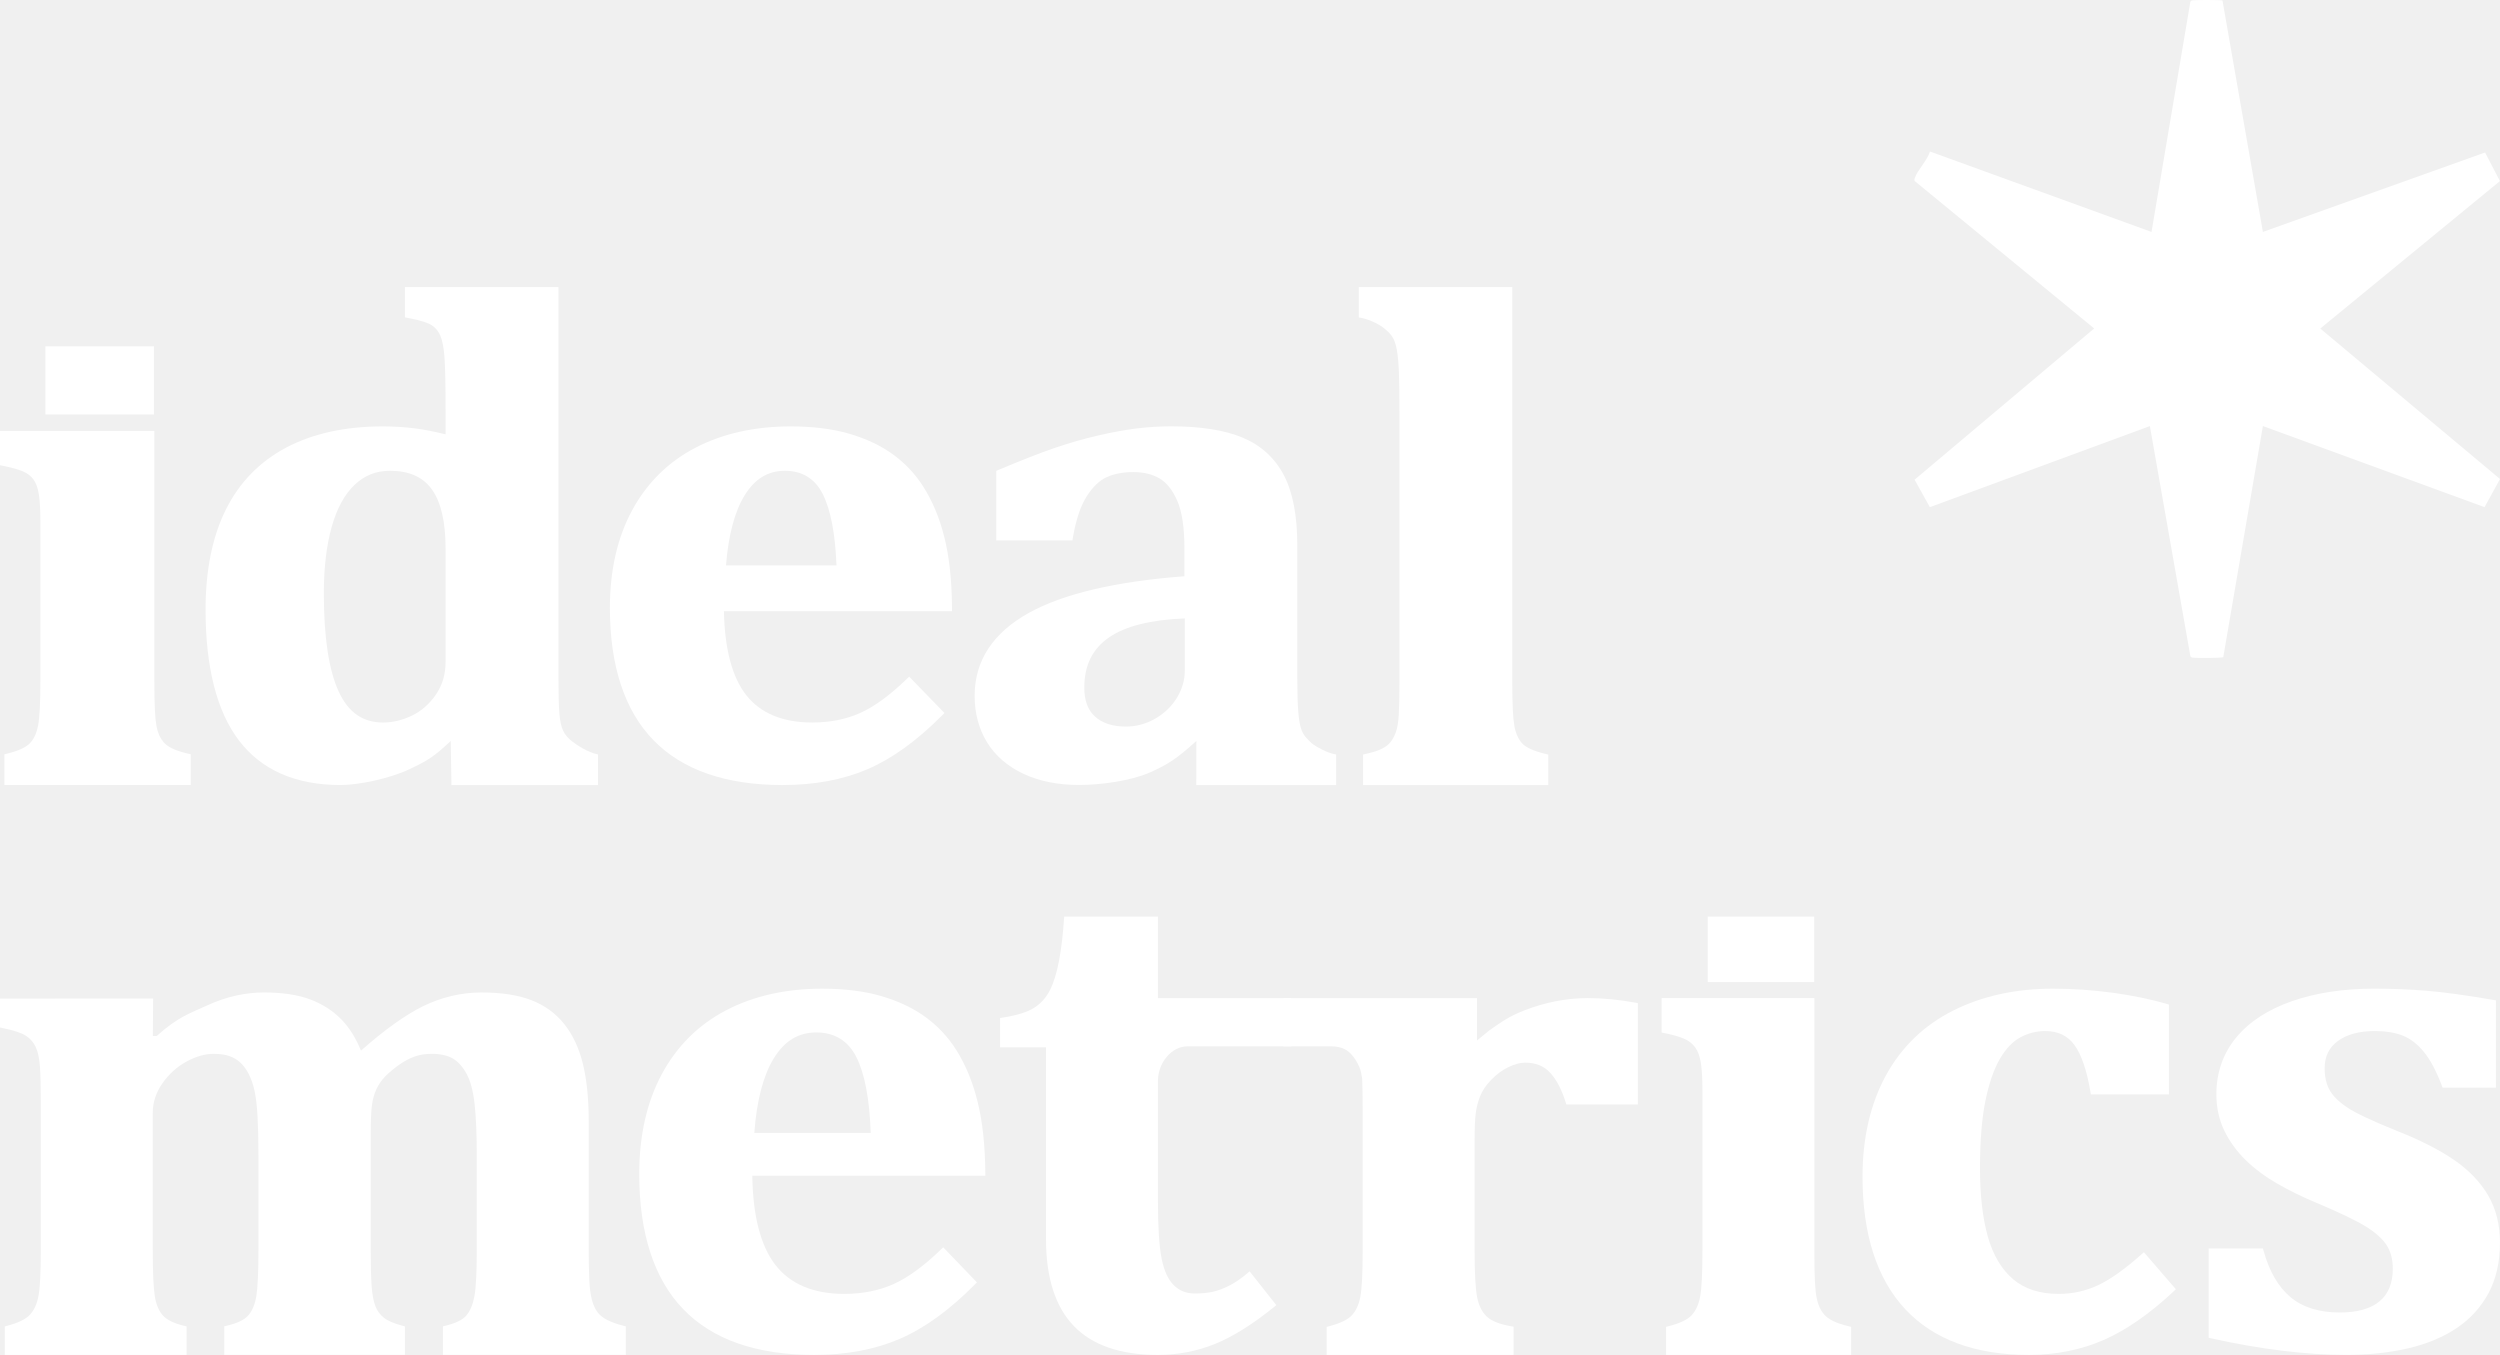
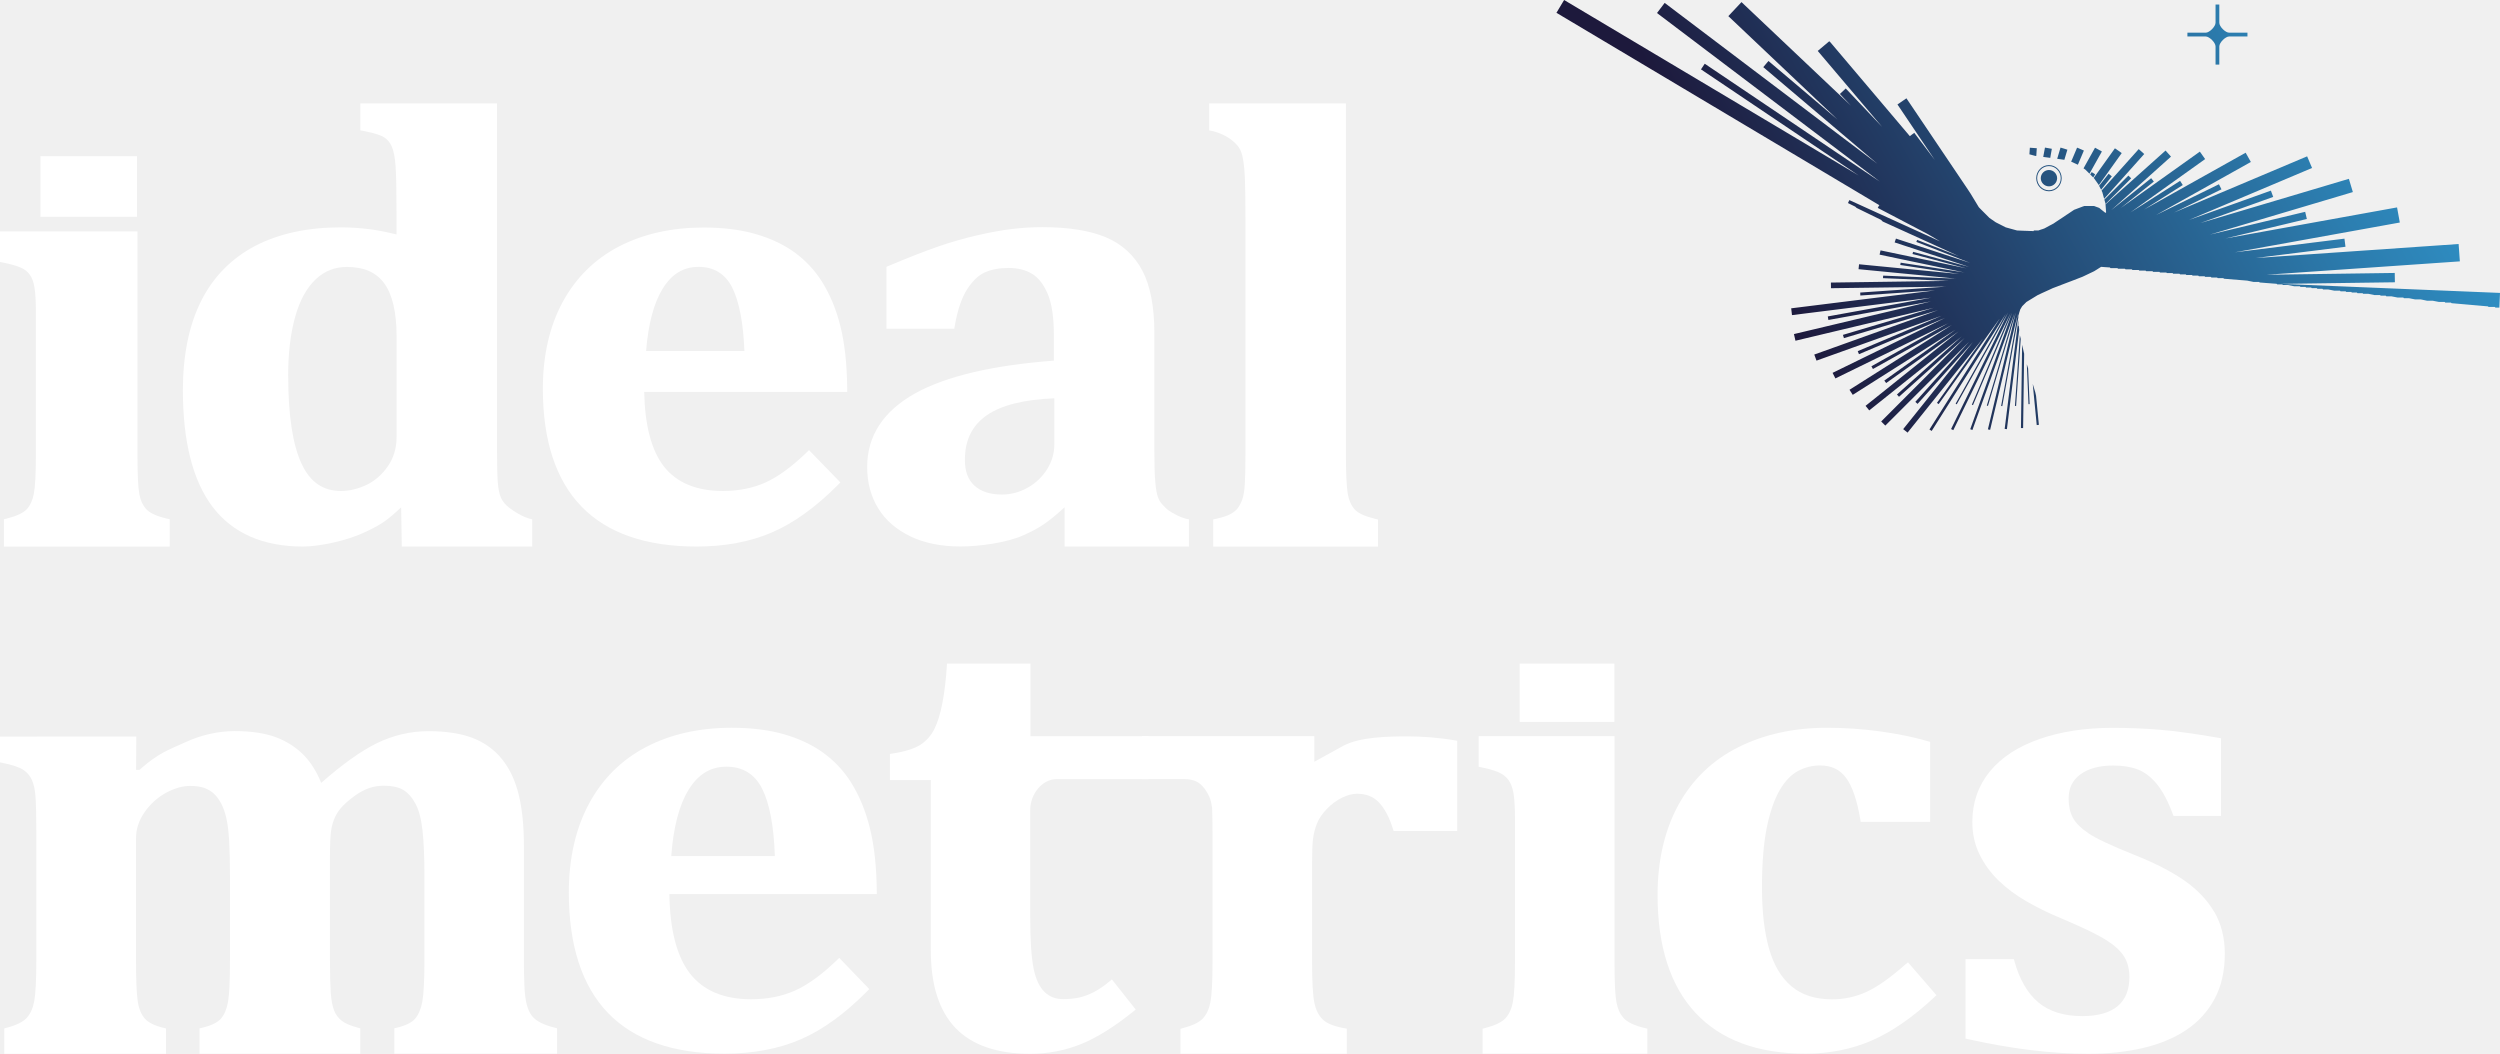
- <svg xmlns="http://www.w3.org/2000/svg" fill="#FFFFFF" id="Layer_2" data-name="Layer 2" viewBox="0 0 1472.89 798.26">
+ <svg xmlns="http://www.w3.org/2000/svg" xmlns:xlink="http://www.w3.org/1999/xlink" id="Layer_2" data-name="Layer 2" viewBox="0 0 345.58 145.65">
+   <defs>
+     <linearGradient id="linear-gradient" x1="348.55" y1="-11.28" x2="247.22" y2="44.42" gradientUnits="userSpaceOnUse">
+       <stop offset="0" stop-color="#33a7df" />
+       <stop offset=".13" stop-color="#319bd2" />
+       <stop offset=".36" stop-color="#2c7eb0" />
+       <stop offset=".68" stop-color="#254e79" />
+       <stop offset="1" stop-color="#1d193c" />
+     </linearGradient>
+     <linearGradient id="linear-gradient-2" x1="348.55" y1="-11.28" x2="247.22" y2="44.42" xlink:href="#linear-gradient" />
+     <linearGradient id="linear-gradient-3" x1="345.58" y1="-16.69" x2="244.25" y2="39.02" xlink:href="#linear-gradient" />
+     <linearGradient id="linear-gradient-4" x1="361.33" y1="11.97" x2="260" y2="67.68" xlink:href="#linear-gradient" />
+     <linearGradient id="linear-gradient-5" x1="359.86" y1="9.29" x2="258.53" y2="64.99" xlink:href="#linear-gradient" />
+     <linearGradient id="linear-gradient-6" x1="358.84" y1="7.43" x2="257.5" y2="63.13" xlink:href="#linear-gradient" />
+     <linearGradient id="linear-gradient-7" x1="346.51" y1="-15" x2="245.17" y2="40.7" xlink:href="#linear-gradient" />
+     <linearGradient id="linear-gradient-8" x1="347.02" y1="-14.06" x2="245.69" y2="41.64" xlink:href="#linear-gradient" />
+     <linearGradient id="linear-gradient-9" x1="347.56" y1="-13.09" x2="246.22" y2="42.61" xlink:href="#linear-gradient" />
+     <linearGradient id="linear-gradient-10" x1="348.19" y1="-11.95" x2="246.85" y2="43.76" xlink:href="#linear-gradient" />
+     <linearGradient id="linear-gradient-11" x1="348.92" y1="-10.61" x2="247.59" y2="45.1" xlink:href="#linear-gradient" />
+     <linearGradient id="linear-gradient-12" x1="349.74" y1="-9.11" x2="248.41" y2="46.59" xlink:href="#linear-gradient" />
+     <linearGradient id="linear-gradient-13" x1="350.63" y1="-7.5" x2="249.3" y2="48.21" xlink:href="#linear-gradient" />
+     <linearGradient id="linear-gradient-14" x1="346.58" y1="-14.87" x2="245.24" y2="40.83" xlink:href="#linear-gradient" />
+     <linearGradient id="linear-gradient-15" x1="359.91" y1="9.37" x2="258.57" y2="65.08" xlink:href="#linear-gradient" />
+     <linearGradient id="linear-gradient-16" x1="358.78" y1="7.33" x2="257.45" y2="63.03" xlink:href="#linear-gradient" />
+     <linearGradient id="linear-gradient-17" x1="349.75" y1="-9.1" x2="248.42" y2="46.6" xlink:href="#linear-gradient" />
+     <linearGradient id="linear-gradient-18" x1="350.56" y1="-7.63" x2="249.22" y2="48.07" xlink:href="#linear-gradient" />
+     <linearGradient id="linear-gradient-19" x1="351.41" y1="-6.08" x2="250.08" y2="49.63" xlink:href="#linear-gradient" />
+   </defs>
  <g id="Layer_1-2" data-name="Layer 1">
-     <path d="M1333.19,136.65l130.92-46.81,8.73,16.85-105.84,86.87,105.89,88.65-9.09,16.58-130.6-47.78-23.35,136.17c-.73.53-16.22.6-17.91.28-.75-.14-1.33-.21-1.51-1.09l-23.82-135.35-129.63,47.77-8.99-16.18,105.8-89.1-105.61-86.75c-.53-.67-.26-1.27-.03-1.97,1.46-4.43,7.5-10.56,8.89-15.53l130.54,47.39L1290.42,1.28c.19-.87.77-.95,1.51-1.09,1.51-.28,16.44-.25,17.46.09l23.81,136.36Z" />
    <g>
-       <path d="M238.56,169.11v17.86l2.12.4c8.34,1.59,12.06,3.2,13.7,4.25,2.26,1.48,3.92,3.51,5.06,6.18,1.22,2.88,2.05,7.21,2.44,12.85.42,5.86.63,16.05.63,30.3v14.95c-6.93-1.72-13.09-2.91-18.37-3.56-6.14-.76-12.42-1.13-18.66-1.13-21.94,0-41,4.16-56.65,12.37-15.76,8.28-27.8,20.62-35.78,36.67-7.92,15.92-11.94,35.71-11.94,58.83,0,34.11,6.63,60.1,19.72,77.24,13.25,17.38,33.38,26.19,59.85,26.19,10.65,0,28.87-3.83,40.41-9.27,10.91-5.14,14.55-7.39,24.46-16.69l.42,25.96h86.36v-18h0c-6.28-1.27-12.7-5.74-15.32-7.75-2.27-1.75-4.2-3.95-5.27-6.32-1.14-2.53-1.88-6.02-2.2-10.38-.35-4.57-.53-12.01-.53-22.14v-228.8M190.79,349.61c0-15.1,1.57-28.34,4.67-39.32,3.03-10.77,7.57-19.07,13.48-24.68,5.85-5.54,12.65-8.24,20.78-8.24,11.23,0,19.27,3.54,24.61,10.81,5.43,7.42,8.18,19.16,8.18,34.87v67.02c0,7.21-1.91,13.64-5.68,19.14-3.82,5.56-8.58,9.73-14.13,12.4-5.63,2.7-11.35,4.07-17,4.07-11.86,0-20.38-5.89-26.04-18.01-5.89-12.59-8.87-32.11-8.87-58.05Z" fill="#FFFFFF" />
-       <path d="M461.18,462.51c18.63,0,35.38-3.12,49.78-9.27,14.4-6.15,29.09-16.71,43.65-31.35l1.81-1.83-20.78-21.42-1.87,1.8c-9.78,9.43-18.94,16.06-27.23,19.72-8.25,3.66-17.67,5.51-27.99,5.51-17.44,0-30.55-5.45-38.96-16.2-8.25-10.53-12.65-27.14-13.08-49.39h134.39l-.03-2.64c-.14-15.98-1.67-29.8-4.53-41.06-2.75-11.1-6.93-21.11-12.42-29.75-4.68-7.35-10.69-13.72-17.84-18.92-7.15-5.19-15.8-9.28-25.72-12.17-9.87-2.87-21.49-4.33-34.54-4.33-21.08,0-39.89,4.19-55.9,12.47-16.09,8.32-28.69,20.73-37.46,36.9-8.72,16.07-13.14,35.42-13.14,57.49,0,34.23,8.63,60.46,25.64,77.99,17.04,17.55,42.67,26.46,76.18,26.46ZM427.73,333.11c1.41-17.86,5.1-31.73,10.97-41.28,5.98-9.72,13.74-14.46,23.75-14.46s17.61,4.47,22.26,13.67c4.67,9.22,7.39,23.37,8.11,42.07h-65.09Z" fill="#FFFFFF" />
-       <path d="M602.97,455.89c9.28,4.37,20.32,6.58,32.8,6.58s30.34-2.37,41.59-7.33c10.74-4.72,16.21-8.37,27.49-18.61l-.05,25.98h82.4v-18h0c-5.17-.73-11.55-4.55-13.45-5.89-1.53-1.07-2.89-2.7-4.06-3.87-1.15-1.16-2.13-2.75-2.91-4.74-.82-2.09-1.44-5.46-1.84-10.04-.42-4.72-.63-11.55-.63-20.28v-78.49c0-17.39-2.67-31.27-7.93-41.26-5.35-10.17-13.53-17.62-24.31-22.12-10.54-4.41-24.68-6.65-42.03-6.65-6.69,0-13.5.42-20.24,1.24-6.65.8-14.33,2.2-22.85,4.17-8.4,1.93-17.08,4.43-25.81,7.41-8.61,2.95-19.58,7.24-32.6,12.75l-1.6.67v40.98h44.88l.37-2.17c1.77-10.21,4.5-18.25,8.11-23.89,3.52-5.51,7.46-9.28,11.7-11.21,4.37-1.98,9.68-2.99,15.77-2.99s11.18,1.27,15.42,3.77c4.15,2.44,7.65,6.85,10.38,13.08,2.81,6.41,4.23,15.78,4.23,27.83v16.69c-40.53,3.07-71.35,10.33-91.61,21.57-21.22,11.78-31.98,28.23-31.98,48.87,0,10.24,2.45,19.44,7.27,27.33,4.84,7.91,12.07,14.18,21.47,18.62ZM653.47,375.48c9.62-6.63,24.6-10.37,44.56-11.13v30.71c0,5.64-1.58,11.07-4.7,16.13-3.14,5.09-7.46,9.22-12.84,12.27-5.37,3.06-11.14,4.6-17.15,4.6-7.78,0-13.89-1.97-18.18-5.87-4.27-3.86-6.34-9.46-6.34-17.07,0-13.16,4.79-22.85,14.66-29.64Z" fill="#FFFFFF" />
-       <path d="M800.55,169.11v17.92h0c5.61.73,11.89,3.98,14.51,6.06,2,1.59,3.87,3.29,5.11,5.15,1.27,1.89,2.2,4.53,2.78,7.83.61,3.58,1.03,8.07,1.23,13.34.21,5.37.32,13.9.32,25.36v156.96c0,8.47-.14,15.08-.42,19.66-.27,4.36-.86,7.76-1.75,10.1-.89,2.35-1.93,4.28-3.09,5.73-1.11,1.39-2.73,2.66-4.81,3.76-2.18,1.16-5.31,2.19-9.31,3.08l-2.05.45v18h109.1v-17.95l-2-.49c-6.66-1.62-11.17-3.68-13.42-6.15-2.26-2.49-3.79-5.95-4.56-10.26-.82-4.66-1.23-13.38-1.23-25.92v-232.62" fill="#FFFFFF" />
      <g>
-         <path d="M0,253.88v20.23l2.11.41c4.67.92,8.51,1.99,11.39,3.2,2.65,1.11,4.67,2.66,6.19,4.72,1.53,2.1,2.6,5,3.17,8.63.62,3.92.93,9.18.93,15.66v94.58c0,12.65-.45,21.44-1.34,26.15-.84,4.37-2.42,7.84-4.71,10.3-2.29,2.46-6.72,4.54-13.19,6.16l-1.97.49v18.09h109.79v-18.12l-2.02-.47c-3.75-.88-6.8-1.91-9.07-3.05-2.1-1.05-3.7-2.21-4.76-3.44h0c-1.11-1.3-2.03-2.72-2.7-4.23-.7-1.57-1.25-3.39-1.64-5.44-.4-2.07-.71-5.16-.92-9.19-.21-4.08-.32-9.96-.32-17.46v-147.23" fill="#FFFFFF" />
-         <rect x="26.76" y="204.04" width="63.94" height="40.15" fill="#FFFFFF" />
+         <path d="M49.81,14.29v3.73l.44.08c1.74.33,2.52.67,2.86.89.47.31.82.73,1.06,1.29.25.6.43,1.5.51,2.68.09,1.22.13,3.35.13,6.33v3.12c-1.45-.36-2.73-.61-3.84-.74-1.28-.16-2.59-.24-3.9-.24-4.58,0-8.56.87-11.83,2.58-3.29,1.73-5.8,4.31-7.47,7.66-1.65,3.32-2.49,7.46-2.49,12.28,0,7.12,1.39,12.55,4.12,16.13,2.77,3.63,6.97,5.47,12.5,5.47,2.22,0,6.03-.8,8.44-1.94,2.28-1.07,3.04-1.54,5.11-3.48l.09,5.42h18.03v-3.76h0c-1.31-.26-2.65-1.2-3.2-1.62-.47-.36-.88-.83-1.1-1.32-.24-.53-.39-1.26-.46-2.17-.07-.95-.11-2.51-.11-4.62V14.29M39.83,51.98c0-3.15.33-5.92.98-8.21.63-2.25,1.58-3.98,2.82-5.15,1.22-1.16,2.64-1.72,4.34-1.72,2.34,0,4.02.74,5.14,2.26,1.13,1.55,1.71,4,1.71,7.28v13.99c0,1.5-.4,2.85-1.19,4-.8,1.16-1.79,2.03-2.95,2.59-1.18.56-2.37.85-3.55.85-2.48,0-4.26-1.23-5.44-3.76-1.23-2.63-1.85-6.7-1.85-12.12Z" fill="#FFFFFF" />
+         <path d="M96.29,75.55c3.89,0,7.39-.65,10.39-1.94,3.01-1.29,6.07-3.49,9.11-6.54l.38-.38-4.34-4.47-.39.38c-2.04,1.97-3.96,3.35-5.68,4.12-1.72.76-3.69,1.15-5.84,1.15-3.64,0-6.38-1.14-8.14-3.38-1.72-2.2-2.64-5.67-2.73-10.31h28.06v-.55c-.04-3.34-.35-6.22-.95-8.57-.57-2.32-1.45-4.41-2.59-6.21-.98-1.53-2.23-2.86-3.72-3.95-1.49-1.08-3.3-1.94-5.37-2.54-2.06-.6-4.49-.91-7.21-.91-4.4,0-8.33.88-11.67,2.6-3.36,1.74-5.99,4.33-7.82,7.7-1.82,3.36-2.74,7.39-2.74,12,0,7.15,1.8,12.62,5.35,16.28,3.56,3.67,8.91,5.52,15.9,5.52ZM89.31,48.53c.3-3.73,1.06-6.63,2.29-8.62,1.25-2.03,2.87-3.02,4.96-3.02s3.68.93,4.65,2.85c.97,1.93,1.54,4.88,1.69,8.78h-13.59Z" fill="#FFFFFF" />
+         <path d="M125.89,74.17c1.94.91,4.24,1.37,6.85,1.37s6.33-.5,8.68-1.53c2.24-.99,3.39-1.75,5.74-3.89v5.43s17.19,0,17.19,0v-3.76h0c-1.08-.15-2.41-.95-2.81-1.23-.32-.22-.6-.56-.85-.81-.24-.24-.45-.57-.61-.99-.17-.44-.3-1.14-.38-2.1-.09-.99-.13-2.41-.13-4.24v-16.39c0-3.63-.56-6.53-1.66-8.62-1.12-2.12-2.82-3.68-5.07-4.62-2.2-.92-5.15-1.39-8.77-1.39-1.4,0-2.82.09-4.23.26-1.39.17-2.99.46-4.77.87-1.75.4-3.57.92-5.39,1.55-1.8.62-4.09,1.51-6.81,2.66l-.33.14v8.56h9.37l.08-.45c.37-2.13.94-3.81,1.69-4.99.74-1.15,1.56-1.94,2.44-2.34.91-.41,2.02-.62,3.29-.62s2.33.26,3.22.79c.87.51,1.6,1.43,2.17,2.73.59,1.34.88,3.29.88,5.81v3.48c-8.46.64-14.9,2.16-19.13,4.5-4.43,2.46-6.68,5.89-6.68,10.2,0,2.14.51,4.06,1.52,5.71,1.01,1.65,2.52,2.96,4.48,3.89ZM136.44,57.38c2.01-1.38,5.14-2.16,9.3-2.32v6.41c0,1.18-.33,2.31-.98,3.37-.66,1.06-1.56,1.93-2.68,2.56-1.12.64-2.33.96-3.58.96-1.62,0-2.9-.41-3.8-1.23-.89-.81-1.32-1.97-1.32-3.56,0-2.75,1-4.77,3.06-6.19Z" fill="#FFFFFF" />
+         <path d="M167.15,14.29v3.74h0c1.17.15,2.48.83,3.03,1.27.42.33.81.69,1.07,1.08.27.39.46.95.58,1.64.13.75.22,1.68.26,2.79.04,1.12.07,2.9.07,5.29v32.77c0,1.77-.03,3.15-.09,4.1-.06.91-.18,1.62-.36,2.11-.19.49-.4.89-.64,1.2-.23.29-.57.56-1,.79-.45.24-1.11.46-1.94.64l-.43.09v3.76h22.78v-3.75l-.42-.1c-1.39-.34-2.33-.77-2.8-1.29-.47-.52-.79-1.24-.95-2.14-.17-.97-.26-2.79-.26-5.41V14.29" fill="#FFFFFF" />
+         <g>
+           <path d="M0,31.99v4.22l.44.09c.98.19,1.78.42,2.38.67.55.23.98.56,1.29.99.32.44.54,1.04.66,1.8.13.82.19,1.92.19,3.27v19.75c0,2.64-.09,4.48-.28,5.46-.17.91-.51,1.64-.98,2.15-.48.51-1.4.95-2.75,1.29l-.41.1v3.78h22.92v-3.78l-.42-.1c-.78-.18-1.42-.4-1.89-.64-.44-.22-.77-.46-.99-.72h0c-.23-.27-.42-.57-.56-.88-.15-.33-.26-.71-.34-1.14-.08-.43-.15-1.08-.19-1.92-.04-.85-.07-2.08-.07-3.65v-30.74" fill="#FFFFFF" />
+           <rect x="5.59" y="21.59" width="13.35" height="8.38" fill="#FFFFFF" />
+         </g>
+       </g>
+       <g>
+         <path d="M0,101.82v3.56l.28.06c1.4.28,2.38.61,2.93.97.53.35.93.81,1.19,1.38.27.58.44,1.38.51,2.36.07,1.02.11,2.61.11,4.74v17.88c0,2.72-.1,4.62-.29,5.63-.18.97-.53,1.75-1.04,2.31-.51.56-1.46,1.02-2.84,1.38l-.26.07v3.51h22.36v-3.51l-.27-.06c-1.28-.3-2.17-.74-2.66-1.3-.5-.57-.83-1.37-.98-2.39-.16-1.07-.24-2.97-.24-5.67v-16.84c0-1.28.4-2.5,1.18-3.62.79-1.14,1.79-2.04,2.95-2.68,1.16-.63,2.29-.96,3.34-.96.8,0,1.47.1,1.98.28.51.19.96.45,1.33.8.37.35.71.81,1.01,1.38.3.58.54,1.27.71,2.05.18.79.3,1.85.38,3.14.07,1.32.11,2.95.11,4.83v11.66c0,2.75-.09,4.67-.27,5.7-.17.99-.5,1.77-.98,2.33-.48.55-1.38.98-2.69,1.28l-.27.06v3.51h22.22v-3.51l-.26-.07c-1.06-.28-1.85-.61-2.33-1-.47-.38-.83-.86-1.04-1.44-.23-.6-.38-1.42-.45-2.42-.07-1.03-.11-2.54-.11-4.5v-14.19c0-1.69.05-2.92.15-3.65.1-.72.29-1.37.56-1.94.27-.57.63-1.09,1.09-1.56.46-.47,1.03-.95,1.69-1.42.64-.45,1.29-.8,1.93-1.02.63-.22,1.32-.33,2.06-.33,1.08,0,1.96.19,2.61.56.65.37,1.22,1,1.7,1.87.49.88.82,2.13,1,3.72.18,1.61.27,3.74.27,6.34v11.66c0,2.72-.1,4.63-.29,5.68-.18,1.01-.52,1.8-.98,2.36-.46.55-1.34.98-2.62,1.28l-.27.06v3.51h22.49v-3.51l-.27-.07c-.78-.19-1.46-.43-2.01-.71-.52-.26-.93-.59-1.21-.96-.29-.38-.52-.89-.69-1.51-.17-.64-.28-1.51-.33-2.6-.05-1.11-.07-2.31-.07-3.57v-15.88c0-2.68-.24-5.03-.71-6.96-.48-1.96-1.25-3.62-2.31-4.93-1.06-1.32-2.43-2.31-4.06-2.94-1.62-.62-3.67-.94-6.12-.94s-4.9.57-7.18,1.69c-2.17,1.07-4.74,2.91-7.64,5.46-.62-1.54-1.42-2.81-2.38-3.81-1.06-1.09-2.36-1.93-3.88-2.5-1.51-.56-3.42-.85-5.68-.85s-4.65.52-6.88,1.56c-2.18,1.01-3.59,1.38-6.3,3.8h-.47l.03-4.61" fill="#FFFFFF" />
+         <path d="M121.2,123.25c-.03-3.42-.35-6.37-.96-8.79-.58-2.36-1.46-4.5-2.62-6.34-.99-1.56-2.25-2.91-3.75-4.01-1.5-1.1-3.32-1.97-5.42-2.59-2.09-.61-4.55-.92-7.31-.92-4.47,0-8.44.89-11.83,2.66-3.39,1.77-6.05,4.41-7.9,7.85-1.84,3.43-2.78,7.56-2.78,12.27,0,7.31,1.82,12.91,5.41,16.64,3.59,3.73,9.01,5.63,16.1,5.63,3.95,0,7.5-.66,10.54-1.98,3.04-1.31,6.15-3.57,9.24-6.7l.24-.25-4.15-4.31-.25.24c-2.1,2.04-4.08,3.48-5.87,4.28-1.79.8-3.82,1.2-6.05,1.2-3.79,0-6.64-1.2-8.47-3.57-1.81-2.34-2.77-6.03-2.84-10.97h28.67v-.36ZM95.18,109.18c1.32-2.15,3.03-3.2,5.24-3.2s3.9.99,4.93,3.04c1.03,2.04,1.62,5.17,1.76,9.32h-14.32c.29-3.97,1.09-7.05,2.39-9.16Z" fill="#FFFFFF" />
+         <g>
+           <path d="M204.4,101.76v4.24l.28.05c1,.19,1.82.43,2.44.69.58.25,1.05.6,1.39,1.06.34.47.58,1.11.71,1.9.13.84.2,1.96.2,3.33v19.92c0,2.68-.1,4.55-.29,5.55-.18.96-.53,1.72-1.04,2.27-.51.55-1.48,1-2.88,1.36l-.27.07v3.45h22.77v-3.46l-.27-.06c-.81-.19-1.47-.41-1.96-.66-.47-.24-.83-.49-1.07-.77h0c-.25-.29-.45-.6-.6-.94-.15-.34-.27-.74-.36-1.19-.09-.45-.15-1.11-.2-1.96-.05-.87-.07-2.11-.07-3.69v-31.16" fill="#FFFFFF" />
+           <rect x="210.07" y="91.73" width="13.09" height="8.06" fill="#FFFFFF" />
+         </g>
+         <path d="M263.46,133.25c-2.07,1.84-3.89,3.14-5.41,3.84-1.5.7-3.12,1.05-4.8,1.05-2.32,0-4.2-.61-5.61-1.8-1.42-1.2-2.46-2.95-3.1-5.2-.65-2.28-.98-5.13-.98-8.45s.23-6.14.67-8.31c.44-2.16,1.05-3.9,1.79-5.17.73-1.25,1.58-2.14,2.53-2.64.96-.51,1.98-.76,3.03-.76,1.58,0,2.76.56,3.61,1.72.87,1.19,1.53,3.13,1.97,5.78l.05.3h9.6v-11.06l-.25-.07c-1.99-.58-4.24-1.04-6.67-1.38-2.44-.33-4.91-.5-7.35-.5-4.58,0-8.71.91-12.27,2.7-3.58,1.8-6.36,4.49-8.27,7.98-1.9,3.49-2.87,7.68-2.87,12.45,0,7.08,1.77,12.56,5.25,16.29,3.49,3.74,8.61,5.63,15.22,5.63,3.29,0,6.37-.61,9.16-1.83,2.78-1.21,5.7-3.23,8.67-6.02l.25-.23-3.94-4.55-.26.24Z" fill="#FFFFFF" />
+         <path d="M306.07,126.04c-.96-1.64-2.36-3.1-4.17-4.36-1.8-1.24-4.15-2.44-6.99-3.56-3.07-1.23-5.16-2.21-6.22-2.93-1.03-.7-1.76-1.42-2.15-2.15-.39-.72-.59-1.61-.59-2.64,0-1.45.53-2.55,1.62-3.35,1.11-.82,2.64-1.23,4.54-1.23,1.34,0,2.5.19,3.44.56.93.36,1.8,1.04,2.59,1.99.8.98,1.55,2.38,2.22,4.19l.09.23h6.56v-10.74l-.29-.05c-3.34-.58-6.1-.96-8.21-1.13-2.12-.17-4.3-.26-6.49-.26-3.76,0-7.15.52-10.08,1.54-2.96,1.03-5.27,2.53-6.87,4.48-1.61,1.96-2.43,4.31-2.43,6.98,0,1.64.33,3.15.99,4.49.65,1.33,1.54,2.55,2.65,3.63,1.1,1.07,2.41,2.04,3.89,2.89,1.47.84,3.05,1.62,4.72,2.31,2.93,1.23,5.02,2.24,6.21,2.99,1.17.73,2.02,1.5,2.51,2.29.49.78.74,1.73.74,2.84,0,1.78-.53,3.09-1.61,4.02-1.09.92-2.74,1.39-4.91,1.39-2.53,0-4.57-.64-6.06-1.89-1.5-1.26-2.62-3.19-3.32-5.73l-.07-.26h-6.68v10.99l.28.06c6.09,1.36,11.7,2.04,16.67,2.04,2.76,0,5.31-.27,7.61-.81,2.3-.54,4.31-1.38,5.97-2.5,1.67-1.12,2.98-2.57,3.91-4.31.93-1.73,1.4-3.82,1.4-6.21,0-2.19-.49-4.14-1.45-5.79Z" fill="#FFFFFF" />
+         <path d="M142.44,101.76v-10.03h-11.53c-.15,2.29-.34,3.86-.63,5.39-.28,1.5-.66,2.73-1.12,3.66-.45.9-1.1,1.62-1.91,2.16-.83.54-2.15.96-3.93,1.23l-.3.05v3.61h5.65v23.6c0,4.73,1.15,8.32,3.42,10.68,2.27,2.36,5.74,3.56,10.31,3.56,2.44,0,4.8-.45,7-1.33,2.19-.88,4.66-2.42,7.32-4.57l.27-.22-3.29-4.16-.28.23c-.79.66-1.55,1.18-2.26,1.54-.71.36-1.39.6-2.02.74-.64.14-1.37.21-2.19.21-1.03,0-1.87-.32-2.56-.99-.7-.68-1.21-1.76-1.51-3.22-.31-1.51-.47-3.9-.47-7.09v-14.85c0-2.18,1.64-4.26,3.64-4.26h12.74v-5.93h-16.38Z" fill="#FFFFFF" />
+         <path d="M181.68,105.3v-3.54h-23.82v5.93h4.66s1.15,0,1.15,0c1.56,0,2.2.61,2.53.96.43.45.75,1.01,1,1.57.16.37.27.87.35,1.42.04.95.06,2.19.06,3.71v17.61c0,2.68-.1,4.55-.29,5.55-.18.96-.53,1.72-1.04,2.27-.51.55-1.46,1-2.84,1.36l-.26.07v3.45h22.99v-3.47l-.29-.05c-1.43-.25-2.45-.65-3.03-1.21s-.97-1.36-1.17-2.36c-.21-1.06-.31-2.95-.31-5.63v-13.67c0-1.46.04-2.57.13-3.3.09-.71.27-1.42.54-2.12.27-.68.73-1.36,1.37-2.03.64-.67,1.36-1.19,2.11-1.56.75-.36,1.44-.54,2.04-.54,1.3,0,2.3.4,3.07,1.22.79.84,1.44,2.08,1.93,3.68l.08.25h8.79v-12.47l-.29-.05c-2.03-.37-4.62-.56-6.47-.56-2.75,0-6.66.07-8.96,1.29" fill="#FFFFFF" />
      </g>
    </g>
    <g>
-       <path d="M0,588.33v17.04l1.36.27c6.69,1.35,11.4,2.91,14.02,4.65,2.53,1.69,4.44,3.9,5.68,6.59,1.28,2.8,2.1,6.6,2.45,11.29.36,4.87.54,12.51.54,22.7v85.66c0,13.04-.46,22.11-1.38,26.98-.87,4.65-2.55,8.37-5,11.04-2.44,2.66-7,4.88-13.58,6.59l-1.26.33v16.79h107.09v-16.82l-1.3-.3c-6.12-1.44-10.41-3.54-12.76-6.24-2.38-2.73-3.96-6.58-4.69-11.43-.78-5.11-1.17-14.24-1.17-27.15v-80.66c0-6.14,1.9-11.98,5.65-17.36,3.8-5.45,8.56-9.77,14.15-12.83,5.57-3.04,10.95-4.59,15.99-4.59,3.83,0,7.02.46,9.5,1.36,2.44.89,4.58,2.17,6.36,3.82,1.79,1.66,3.42,3.89,4.85,6.62,1.44,2.78,2.59,6.07,3.42,9.79.84,3.79,1.45,8.85,1.8,15.04.36,6.32.54,14.11.54,23.14v55.85c0,13.18-.43,22.38-1.27,27.32-.81,4.73-2.39,8.48-4.7,11.15-2.28,2.63-6.6,4.69-12.86,6.13l-1.31.31v16.82h106.44v-16.79l-1.26-.33c-5.08-1.32-8.84-2.93-11.18-4.79-2.27-1.81-3.96-4.13-4.99-6.88-1.09-2.88-1.82-6.78-2.17-11.6-.36-4.93-.54-12.19-.54-21.55v-67.95c0-8.09.25-13.98.74-17.48.48-3.43,1.37-6.55,2.67-9.3,1.28-2.73,3.03-5.23,5.2-7.45,2.22-2.27,4.95-4.55,8.1-6.78,3.08-2.17,6.18-3.82,9.22-4.89,2.99-1.05,6.31-1.57,9.85-1.57,5.16,0,9.37.91,12.49,2.7,3.11,1.79,5.84,4.79,8.13,8.93,2.33,4.23,3.94,10.22,4.78,17.8.86,7.72,1.29,17.94,1.29,30.34v55.85c0,13.02-.46,22.18-1.38,27.2-.88,4.82-2.47,8.62-4.71,11.29-2.21,2.63-6.43,4.68-12.53,6.12l-1.3.31v16.82h107.74v-16.8l-1.28-.32c-3.74-.93-6.97-2.07-9.61-3.41-2.49-1.26-4.44-2.81-5.8-4.62-1.38-1.83-2.48-4.26-3.29-7.23-.83-3.06-1.36-7.25-1.57-12.44-.22-5.29-.32-11.05-.32-17.12v-76.08c0-12.86-1.15-24.07-3.4-33.34-2.29-9.37-6.01-17.32-11.05-23.6-5.08-6.32-11.62-11.05-19.44-14.06-7.74-2.98-17.59-4.49-29.29-4.49s-23.46,2.72-34.41,8.09c-10.41,5.11-22.71,13.92-36.58,26.17-2.99-7.36-6.82-13.48-11.4-18.23-5.06-5.22-11.32-9.25-18.6-11.97-7.24-2.7-16.4-4.07-27.22-4.07s-22.25,2.51-32.96,7.45c-10.46,4.82-17.22,6.62-30.17,18.19h-2.26l.15-22.07" fill="#FFFFFF" />
-       <path d="M580.51,690.98c-.14-16.37-1.69-30.53-4.6-42.08-2.78-11.33-7-21.54-12.56-30.37-4.72-7.48-10.77-13.95-17.97-19.23-7.19-5.27-15.92-9.44-25.97-12.39-9.99-2.94-21.77-4.43-35.01-4.43-21.39,0-40.45,4.29-56.64,12.75-16.26,8.49-28.99,21.14-37.85,37.61-8.83,16.41-13.3,36.19-13.3,58.78,0,35.01,8.72,61.82,25.92,79.68,17.21,17.89,43.16,26.96,77.11,26.96,18.92,0,35.9-3.18,50.47-9.47,14.57-6.28,29.47-17.08,44.27-32.09l1.17-1.19-19.86-20.66-1.2,1.17c-10.06,9.77-19.52,16.68-28.1,20.52-8.55,3.83-18.3,5.77-28.99,5.77-18.14,0-31.79-5.75-40.58-17.08-8.68-11.2-13.25-28.87-13.6-52.53h137.3l-.02-1.71ZM455.85,623.58c6.3-10.3,14.51-15.31,25.09-15.31s18.69,4.76,23.62,14.57c4.91,9.76,7.75,24.77,8.43,44.62h-68.58c1.4-19.01,5.24-33.76,11.43-43.88Z" fill="#FFFFFF" />
-       <g>
-         <path d="M978.96,588.03v20.31l1.36.26c4.77.93,8.71,2.04,11.69,3.29,2.8,1.18,5.04,2.89,6.66,5.09,1.64,2.23,2.77,5.3,3.38,9.12.63,4.01.95,9.37.95,15.95v95.42c0,12.84-.46,21.78-1.38,26.57-.88,4.59-2.56,8.25-5,10.87-2.43,2.61-7.07,4.8-13.79,6.49l-1.27.32v16.54h109.04v-16.56l-1.3-.3c-3.86-.91-7.02-1.97-9.37-3.15-2.25-1.13-3.97-2.37-5.11-3.7h0c-1.19-1.37-2.16-2.89-2.88-4.51-.74-1.65-1.31-3.56-1.72-5.7-.42-2.15-.74-5.32-.95-9.41-.22-4.16-.32-10.11-.32-17.67v-149.24" fill="#FFFFFF" />
-         <rect x="1006.13" y="540.01" width="62.71" height="38.59" fill="#FFFFFF" />
-       </g>
-       <path d="M1261.83,738.88c-9.93,8.83-18.65,15.02-25.91,18.39-7.19,3.34-14.93,5.04-23.01,5.04-11.09,0-20.13-2.9-26.85-8.63-6.78-5.77-11.78-14.14-14.85-24.89-3.12-10.92-4.69-24.55-4.69-40.49s1.08-29.39,3.21-39.79c2.12-10.35,5.01-18.69,8.58-24.78,3.5-5.98,7.57-10.23,12.1-12.63,4.59-2.42,9.46-3.65,14.49-3.65,7.59,0,13.24,2.69,17.27,8.23,4.15,5.69,7.32,15.01,9.44,27.69l.24,1.41h45.98v-52.96l-1.22-.35c-9.54-2.77-20.29-4.99-31.97-6.59-11.69-1.59-23.54-2.4-35.2-2.4-21.95,0-41.73,4.35-58.79,12.94-17.13,8.63-30.46,21.5-39.59,38.24-9.12,16.71-13.74,36.76-13.74,59.62,0,33.89,8.46,60.14,25.14,78.01,16.71,17.89,41.24,26.97,72.91,26.97,15.75,0,30.51-2.94,43.87-8.74,13.32-5.79,27.29-15.49,41.51-28.83l1.19-1.12-18.85-21.82-1.27,1.13Z" fill="#FFFFFF" />
-       <path d="M1465.94,704.34c-4.58-7.85-11.3-14.87-19.99-20.87-8.61-5.93-19.87-11.68-33.46-17.07-14.68-5.87-24.7-10.6-29.79-14.05-4.95-3.35-8.41-6.81-10.29-10.29-1.87-3.46-2.83-7.72-2.83-12.67,0-6.95,2.54-12.2,7.75-16.05,5.32-3.91,12.63-5.9,21.75-5.9,6.4,0,11.95.9,16.5,2.69,4.46,1.74,8.64,4.96,12.42,9.55,3.83,4.67,7.42,11.42,10.66,20.05l.41,1.09h31.43v-51.45l-1.4-.24c-16-2.77-29.23-4.58-39.34-5.41-10.13-.83-20.6-1.25-31.11-1.25-18,0-34.26,2.47-48.3,7.36-14.16,4.92-25.23,12.14-32.91,21.46-7.73,9.39-11.65,20.64-11.65,33.44,0,7.84,1.59,15.07,4.72,21.49,3.1,6.37,7.37,12.21,12.68,17.38,5.28,5.13,11.56,9.78,18.63,13.83,7.02,4.02,14.62,7.75,22.6,11.08,14.02,5.9,24.03,10.71,29.75,14.3,5.61,3.51,9.65,7.21,12.03,10.97,2.34,3.72,3.53,8.29,3.53,13.61,0,8.53-2.53,14.82-7.73,19.23-5.23,4.41-13.13,6.65-23.5,6.65-12.11,0-21.87-3.05-29.03-9.04-7.2-6.03-12.55-15.27-15.91-27.46l-.34-1.24h-31.98v52.63l1.32.29c29.15,6.5,56.02,9.79,79.84,9.79,13.2,0,25.45-1.31,36.44-3.88,11.04-2.59,20.66-6.61,28.59-11.96,7.99-5.38,14.29-12.32,18.74-20.62,4.45-8.3,6.7-18.31,6.7-29.74,0-10.49-2.34-19.82-6.95-27.72Z" fill="#FFFFFF" />
-       <path d="M682.2,588.04v-48.02h-55.23c-.71,10.96-1.65,18.5-3,25.79-1.34,7.2-3.15,13.08-5.37,17.51-2.17,4.3-5.25,7.77-9.17,10.33-3.96,2.59-10.29,4.58-18.82,5.9l-1.42.22v17.28h27.07v113.04c0,22.66,5.51,39.86,16.39,51.14,10.88,11.3,27.5,17.03,49.4,17.03,11.71,0,22.99-2.15,33.54-6.37,10.5-4.22,22.31-11.59,35.08-21.91l1.29-1.04-15.75-19.91-1.33,1.12c-3.78,3.18-7.42,5.67-10.82,7.38-3.38,1.7-6.63,2.9-9.67,3.56-3.05.65-6.57.98-10.47.98-4.93,0-8.94-1.56-12.26-4.76-3.35-3.24-5.77-8.44-7.21-15.44-1.49-7.25-2.24-18.67-2.24-33.94v-71.1c-.03-10.46,7.85-20.38,17.44-20.38h61.02v-28.4h-78.46Z" fill="#FFFFFF" />
-       <path d="M963.54,590.73c-9.75-1.79-19.17-2.7-28.02-2.7-13.17,0-25.69,2.69-37.32,7.2-9.19,3.56-13.28,6.64-20.8,11.85l-7.22,5.93v-24.97h-114.1v28.4h22.33s5.51,0,5.51,0c7.49,0,10.53,2.91,12.13,4.61,2.04,2.17,3.58,4.82,4.78,7.51.79,1.77,1.3,4.17,1.7,6.79.19,4.56.29,10.49.29,17.79v84.34c0,12.83-.46,21.77-1.38,26.57-.87,4.59-2.55,8.25-4.99,10.87-2.44,2.62-7.01,4.81-13.59,6.49l-1.26.32v16.53h110.13v-16.64l-1.4-.24c-6.84-1.18-11.72-3.13-14.49-5.81-2.77-2.68-4.64-6.5-5.58-11.32-.98-5.05-1.48-14.13-1.48-26.98v-65.47c0-7.01.21-12.33.64-15.8.42-3.41,1.29-6.82,2.6-10.16,1.28-3.26,3.49-6.53,6.58-9.71,3.09-3.19,6.5-5.7,10.13-7.45,3.58-1.73,6.87-2.61,9.77-2.61,6.21,0,11.02,1.91,14.69,5.84,3.78,4.04,6.89,9.96,9.26,17.61l.37,1.18h42.12v-59.72l-1.38-.26Z" fill="#FFFFFF" />
+       <path d="M283.23,25.76c.62,0,1.13-.51,1.13-1.13s-.51-1.13-1.13-1.13-1.13.51-1.13,1.13.51,1.13,1.13,1.13Z" fill="url(#linear-gradient)" />
+       <path d="M283.23,26.44c.97,0,1.76-.81,1.76-1.81s-.79-1.81-1.76-1.81-1.76.81-1.76,1.81.79,1.81,1.76,1.81ZM283.23,22.96c.9,0,1.63.75,1.63,1.67s-.73,1.67-1.63,1.67-1.63-.75-1.63-1.67.73-1.67,1.63-1.67Z" fill="url(#linear-gradient-2)" />
+       <path d="M306.26,6.41v2.52h.52v-2.52c0-.52.84-1.37,1.37-1.37h2.52v-.52h-2.52c-.53,0-1.37-.84-1.37-1.37V.63h-.52v2.52c0,.52-.84,1.37-1.37,1.37h-2.52v.52h2.52c.52,0,1.37.85,1.37,1.37Z" fill="url(#linear-gradient-3)" />
+       <polygon points="281.34 54.22 280.99 53.07 281.54 58.76 281.84 58.73 281.45 54.72 281.34 54.22" fill="url(#linear-gradient-4)" />
+       <polygon points="279.5 49.12 279.36 59.17 279.66 59.17 279.8 49.12 279.8 48.89 279.52 47.66 279.5 49.12" fill="url(#linear-gradient-5)" />
+       <polygon points="279.12 45.62 279.08 45.12 279 45.03 279 44.19 278.37 49.17 277.11 59.29 277.42 59.32 278.67 49.21 279.12 45.62" fill="url(#linear-gradient-6)" />
+       <polygon points="281.48 21.56 281.55 20.49 280.59 20.42 280.53 21.33 281.34 21.55 281.48 21.56" fill="url(#linear-gradient-7)" />
+       <polygon points="283.63 20.57 282.68 20.4 282.44 21.69 283.41 21.82 283.63 20.57" fill="url(#linear-gradient-8)" />
+       <polygon points="285.78 20.69 284.83 20.4 284.37 21.95 285.36 22.09 285.78 20.69" fill="url(#linear-gradient-9)" />
+       <polygon points="288.06 20.81 287.12 20.41 286.3 22.35 287.23 22.77 288.06 20.81" fill="url(#linear-gradient-10)" />
+       <polygon points="288.27 23.45 288.83 24.01 290.55 20.94 289.6 20.42 288.01 23.27 288.27 23.45" fill="url(#linear-gradient-11)" />
+       <polygon points="289.48 24.67 290.09 25.53 290.12 25.6 293.29 21.16 292.35 20.5 289.42 24.6 289.48 24.67" fill="url(#linear-gradient-12)" />
+       <polygon points="290.61 26.57 290.86 27.48 296.4 21.29 295.64 20.61 290.5 26.35 290.61 26.57" fill="url(#linear-gradient-13)" />
+       <polygon points="315.27 39.24 331.05 39.02 331.03 37.73 313.29 37.98 340.03 36.13 339.86 33.73 311.75 35.67 324.22 34.11 324.08 32.99 308.91 34.88 331.73 30.76 331.35 28.67 307.64 32.96 318.88 30.27 318.65 29.28 305.48 32.43 325.24 26.55 324.69 24.72 304.16 30.83 314.23 27.22 313.91 26.35 302.57 30.41 319.6 23.22 318.92 21.61 300.52 29.38 307.08 26.17 306.73 25.47 298.04 29.72 311.14 22.39 310.42 21.11 296.38 28.97 301.73 25.58 301.36 25 294.5 29.36 304.82 21.99 304.09 20.96 293.16 28.75 297.73 25.1 297.36 24.63 291.84 29.05 300.1 21.65 299.35 20.81 291.05 28.24 291.13 29.35 291.04 29.43 290.36 28.89 290.34 28.87 290.18 28.74 289.86 28.62 289.85 28.62 289.48 28.48 288.64 28.48 288.59 28.48 288.1 28.48 288.05 28.5 287.85 28.57 286.71 29 286.38 29.22 285.89 29.55 285.64 29.71 285.2 30.01 284.2 30.67 283.85 30.91 283.78 30.94 283.7 30.99 283.35 31.17 282.8 31.47 282.55 31.6 282.53 31.6 282.37 31.66 282.14 31.73 281.77 31.86 281.77 31.86 281.59 31.86 281.42 31.86 281.24 31.86 281.16 31.86 281.08 31.95 280.94 31.94 280.76 31.93 280.59 31.93 280.42 31.92 279.8 31.9 278.82 31.86 277.26 31.43 275.88 30.73 275.01 30.13 273.96 29.08 273.54 28.65 272.4 26.77 271.98 26.13 263.53 13.59 262.29 14.44 267.45 22.11 264.61 18.36 264 18.82 252.96 5.78 252.85 5.71 251.27 7.04 260.17 17.54 255.14 12.23 254.33 12.99 255.86 14.61 240.73 .29 238.91 2.23 253.99 16.51 244.46 8.43 243.74 9.28 259.5 22.63 255.21 19.39 230.11 .4 229.05 1.8 254.15 20.79 259.84 25.09 257.85 23.76 235.65 8.81 235.13 9.59 256.93 24.26 248.26 19.09 216.21 0 215.15 1.77 247.21 20.87 259.93 28.45 259.76 28.37 259.57 28.74 266.43 32.33 268.19 33.37 267.79 33.19 255.64 27.66 255.45 28.07 256.46 28.57 256.64 28.74 260.02 30.39 260.25 30.62 267.47 33.9 270.75 35.4 265.01 33.16 264.9 33.44 272.31 36.33 272.4 36.36 270.98 35.9 262.08 32.98 261.9 33.51 270.8 36.43 272.18 36.89 272.14 36.88 264.45 34.81 264.37 35.11 271.83 37.1 269.9 36.69 259.95 34.61 259.82 35.2 269.77 37.29 271.55 37.67 271.26 37.62 262.73 36.31 262.68 36.63 270.82 37.87 268.4 37.64 256.98 36.53 256.91 37.21 268.34 38.32 270.33 38.51 270.05 38.5 260.31 38.1 260.29 38.45 269.31 38.83 266.44 38.87 253.09 39.06 253.1 39.84 266.45 39.66 268.95 39.62 268.46 39.66 257.14 40.44 257.16 40.85 267.5 40.14 263.66 40.62 247.6 42.62 247.71 43.56 263.78 41.55 266.95 41.15 266.2 41.29 252.66 43.74 252.74 44.23 266.29 41.78 266.91 41.67 263.83 42.41 247.98 46.18 248.19 47.1 264.05 43.32 267.34 42.54 267.23 42.57 254.75 46.29 254.89 46.74 267.37 43.03 267.9 42.87 265.22 43.84 250.79 49.01 251.1 49.85 265.52 44.68 268.39 43.65 268.25 43.71 256.8 48.54 256.97 48.96 268.42 44.13 268.88 43.94 266.46 45.12 253.32 51.54 253.71 52.31 266.84 45.89 269.37 44.65 269.18 44.75 258.69 50.63 258.9 51.01 269.4 45.14 269.8 44.92 267.62 46.31 255.66 53.88 256.11 54.58 268.06 47.01 270.29 45.59 270.07 45.75 260.47 52.61 260.73 52.95 270.32 46.11 270.73 45.82 268.71 47.43 257.88 56.1 258.39 56.73 269.22 48.07 271.18 46.5 270.93 46.72 262.22 54.53 262.5 54.85 271.21 47.04 271.56 46.73 269.77 48.52 260.04 58.26 260.61 58.83 270.34 49.1 272.27 47.17 272.19 47.25 264.76 55.55 265.07 55.83 272.5 47.53 272.7 47.31 271.28 49.08 263.08 59.32 263.69 59.8 271.89 49.56 274.08 46.83 273.71 47.35 267.75 55.69 267.98 55.86 273.94 47.51 276.48 43.96 273.17 49.17 266.71 59.37 267.02 59.57 273.47 49.37 277.28 43.37 275.02 47.42 270.33 55.8 270.48 55.89 275.17 47.51 277.59 43.19 274.67 49.16 269.7 59.31 270.01 59.46 274.97 49.3 277.92 43.28 276.14 47.49 272.57 55.94 272.73 56 276.3 47.56 278.13 43.23 275.99 49.18 272.35 59.33 272.65 59.44 276.29 49.29 278.45 43.3 277.18 47.56 274.64 56.06 274.8 56.11 277.33 47.61 278.65 43.19 277.21 49.2 274.79 59.35 275.1 59.42 277.51 49.27 278.94 43.32 278.16 47.59 276.62 56.12 276.78 56.14 278.32 47.62 279 43.89 279 43.65 279.11 43.28 279.11 43.26 279.26 42.78 279.48 42.41 279.52 42.35 279.54 42.32 279.59 42.27 279.65 42.21 279.83 42.03 279.9 41.96 279.91 41.95 279.98 41.88 280.12 41.74 280.19 41.7 281.68 40.79 282.32 40.49 283.29 40.05 283.76 39.83 284.19 39.67 285.7 39.09 286.39 38.83 287.68 38.33 287.84 38.27 288.16 38.12 289.48 37.49 289.85 37.26 289.98 37.18 289.99 37.17 290.37 36.93 290.44 36.89 290.5 36.89 291.02 36.93 291.65 36.97 291.71 37.03 291.73 37.05 291.74 37.06 292.69 37.06 292.78 37.15 293.73 37.15 293.82 37.23 294.68 37.23 294.77 37.32 295.47 37.32 295.64 37.32 295.72 37.41 296.59 37.41 296.68 37.49 297.1 37.49 297.54 37.49 297.63 37.58 298.5 37.58 298.58 37.67 299.45 37.67 299.54 37.75 300.32 37.75 300.4 37.84 301.27 37.84 301.36 37.93 302.14 37.93 302.22 38.01 303 38.01 303.09 38.1 303.87 38.1 303.88 38.11 303.96 38.19 304.74 38.19 304.82 38.27 305.6 38.27 305.69 38.36 306.47 38.36 306.56 38.45 306.56 38.45 307.34 38.45 307.42 38.53 310.63 38.79 311.5 38.97 312.28 38.97 312.36 39.05 314.31 39.2 314.7 39.23 314.72 39.24 314.79 39.31 315.48 39.31 315.57 39.4 316.26 39.4 317.13 39.57 317.91 39.57 318 39.66 318.69 39.66 318.78 39.75 319.47 39.75 319.56 39.83 320.25 39.83 320.34 39.92 321.03 39.92 321.12 40.01 321.81 40.01 322.68 40.18 323.46 40.18 323.54 40.27 324.24 40.27 324.32 40.35 325.02 40.35 325.1 40.44 325.8 40.44 325.88 40.53 326.58 40.53 326.66 40.61 327.36 40.61 328.22 40.79 329 40.79 329.09 40.87 329.78 40.87 329.87 40.96 330.56 40.96 331.43 41.13 332.21 41.13 332.3 41.22 332.99 41.22 333.86 41.39 334.64 41.39 335.5 41.57 336.28 41.57 337.15 41.74 337.93 41.74 338.02 41.83 338.8 41.83 338.88 41.91 343.91 42.35 344 42.43 344.86 42.43 344.95 42.52 345.49 42.52 345.58 40.49 315.27 39.24" fill="url(#linear-gradient-14)" />
+       <polygon points="280.17 50.34 280.4 55.87 280.56 55.86 280.35 50.94 280.17 50.34" fill="url(#linear-gradient-15)" />
+       <polygon points="279.12 47.6 278.53 56.11 278.69 56.12 279.28 47.61 279.33 46.86 279.21 46.32 279.12 47.6" fill="url(#linear-gradient-16)" />
+       <polygon points="288.93 24.11 289.35 24.53 289.62 24.1 289.14 23.79 288.93 24.11" fill="url(#linear-gradient-17)" />
+       <polygon points="290.16 25.68 290.44 26.23 291.92 24.38 291.48 24.02 290.16 25.68" fill="url(#linear-gradient-18)" />
+       <polygon points="291.04 28.13 291.05 28.2 294.6 24.65 294.21 24.27 290.89 27.59 291.04 28.13" fill="url(#linear-gradient-19)" />
    </g>
  </g>
</svg>
